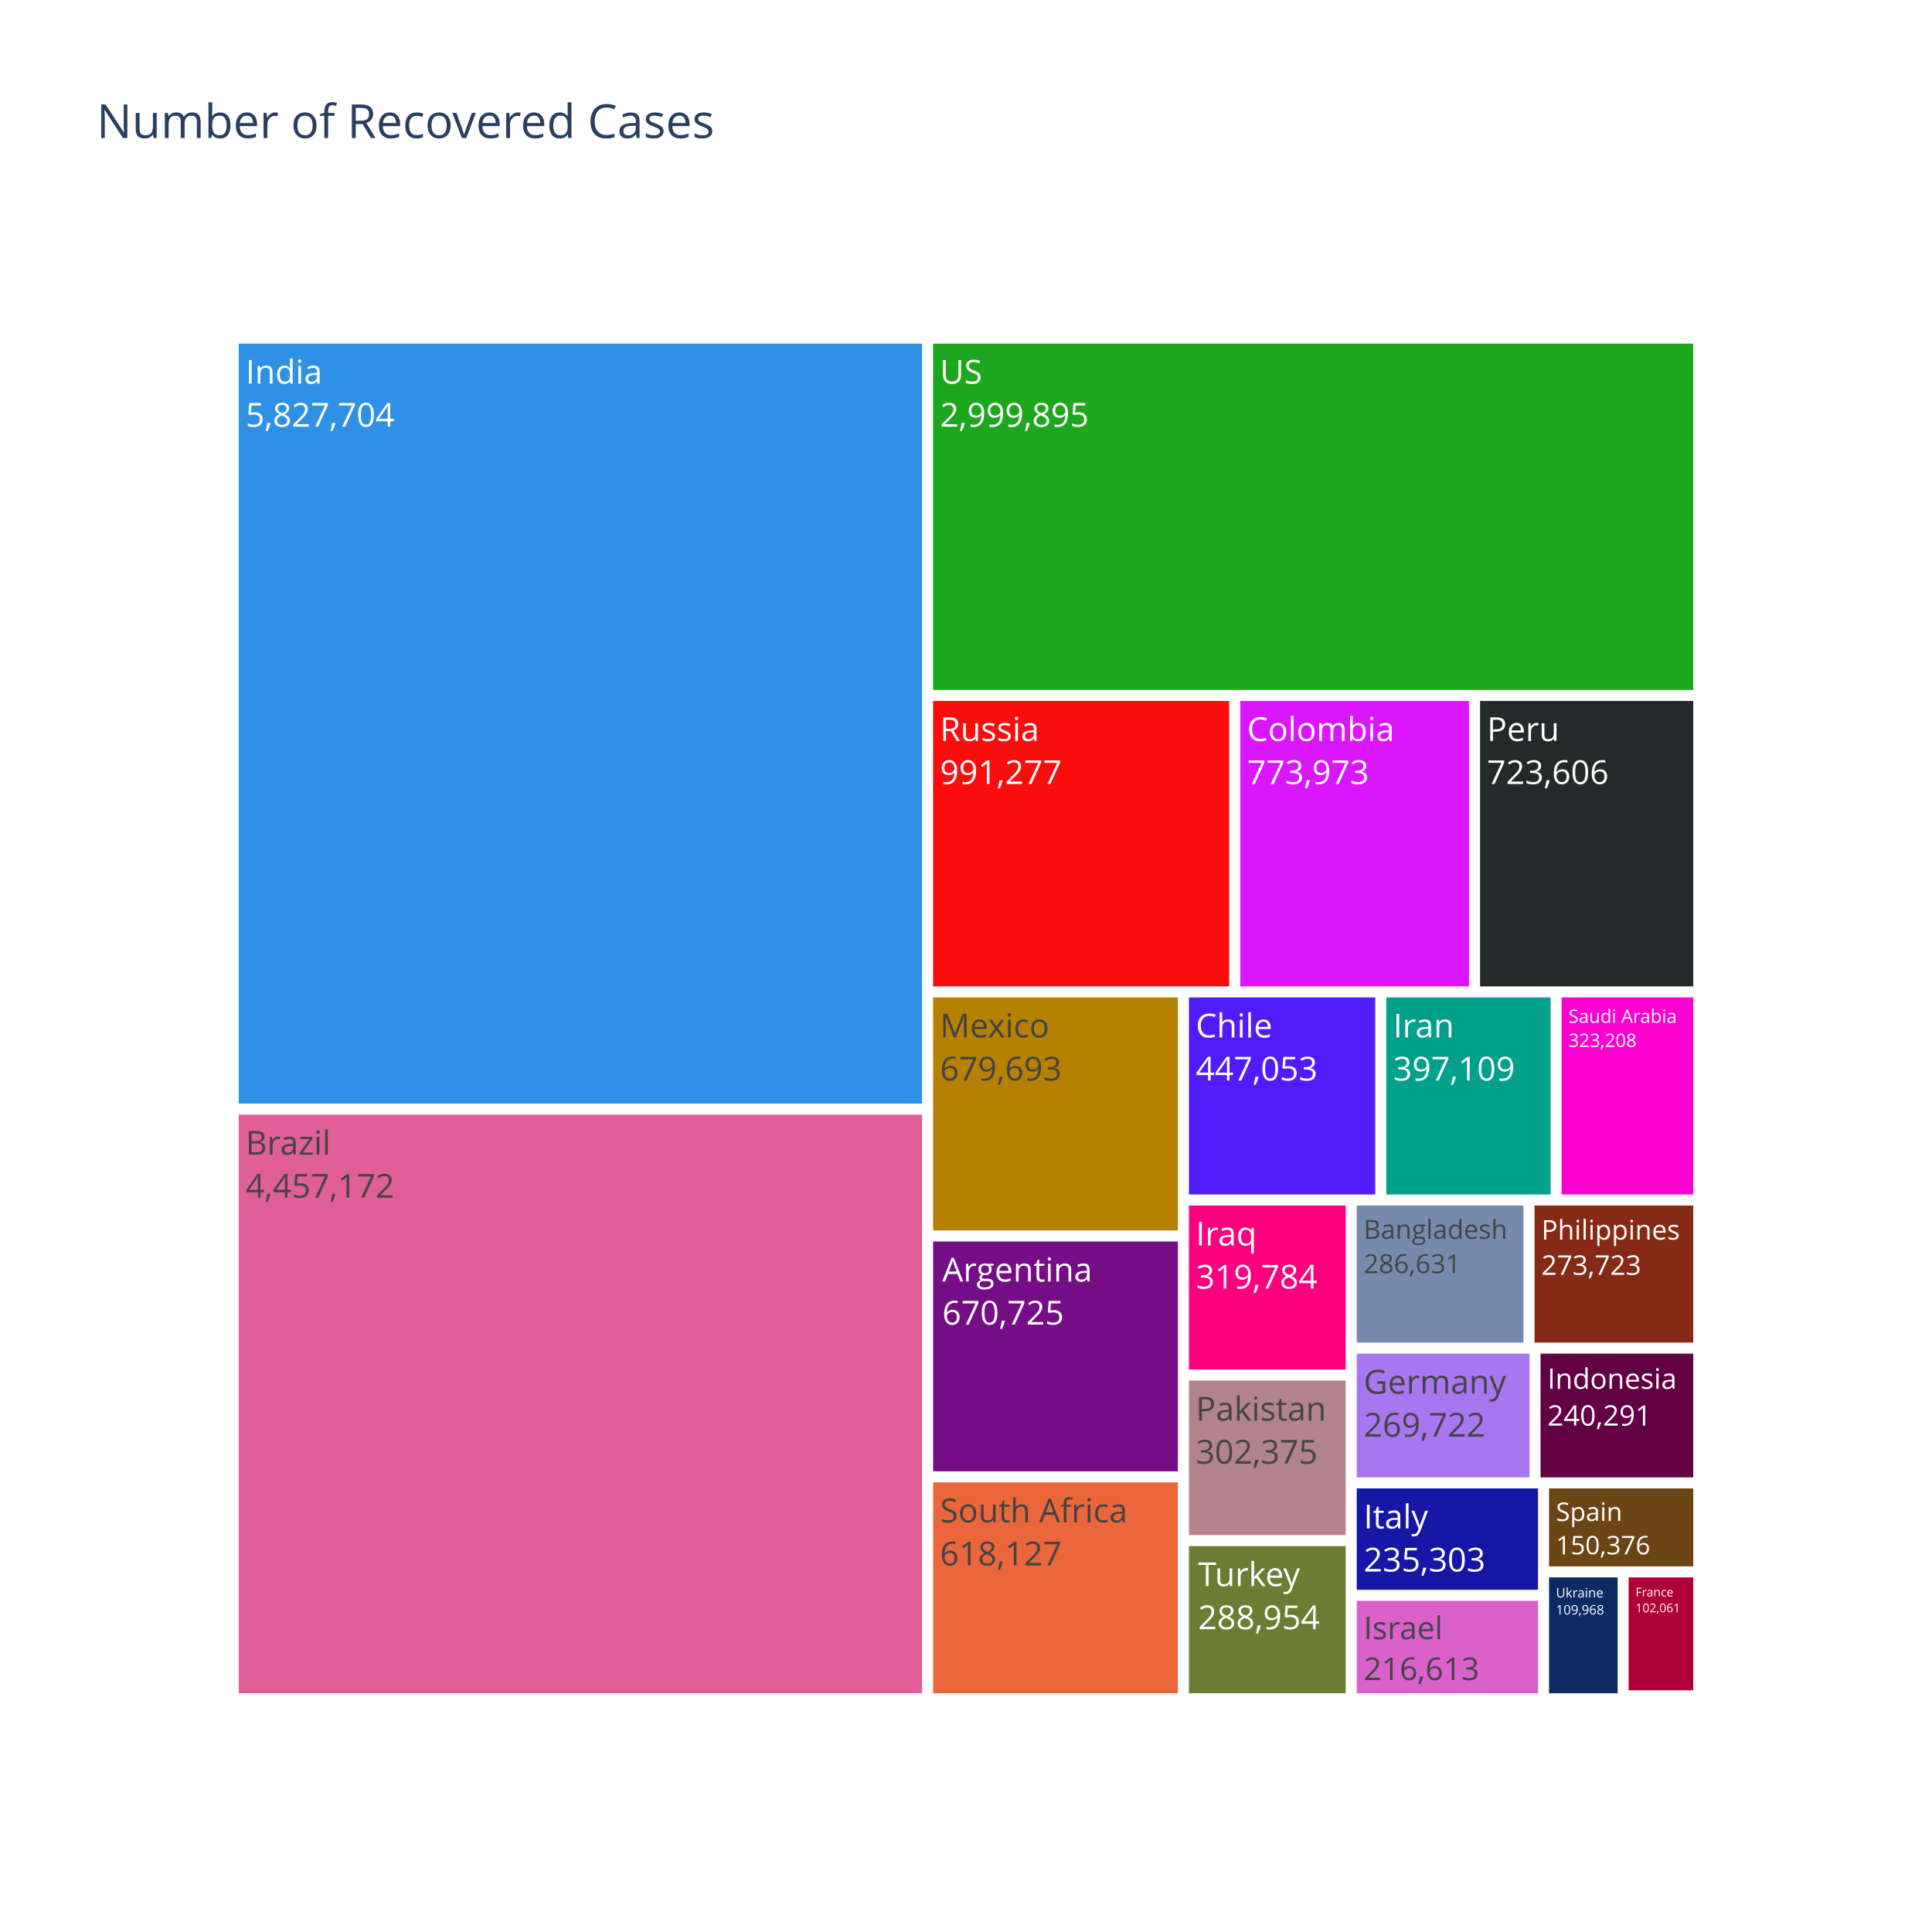
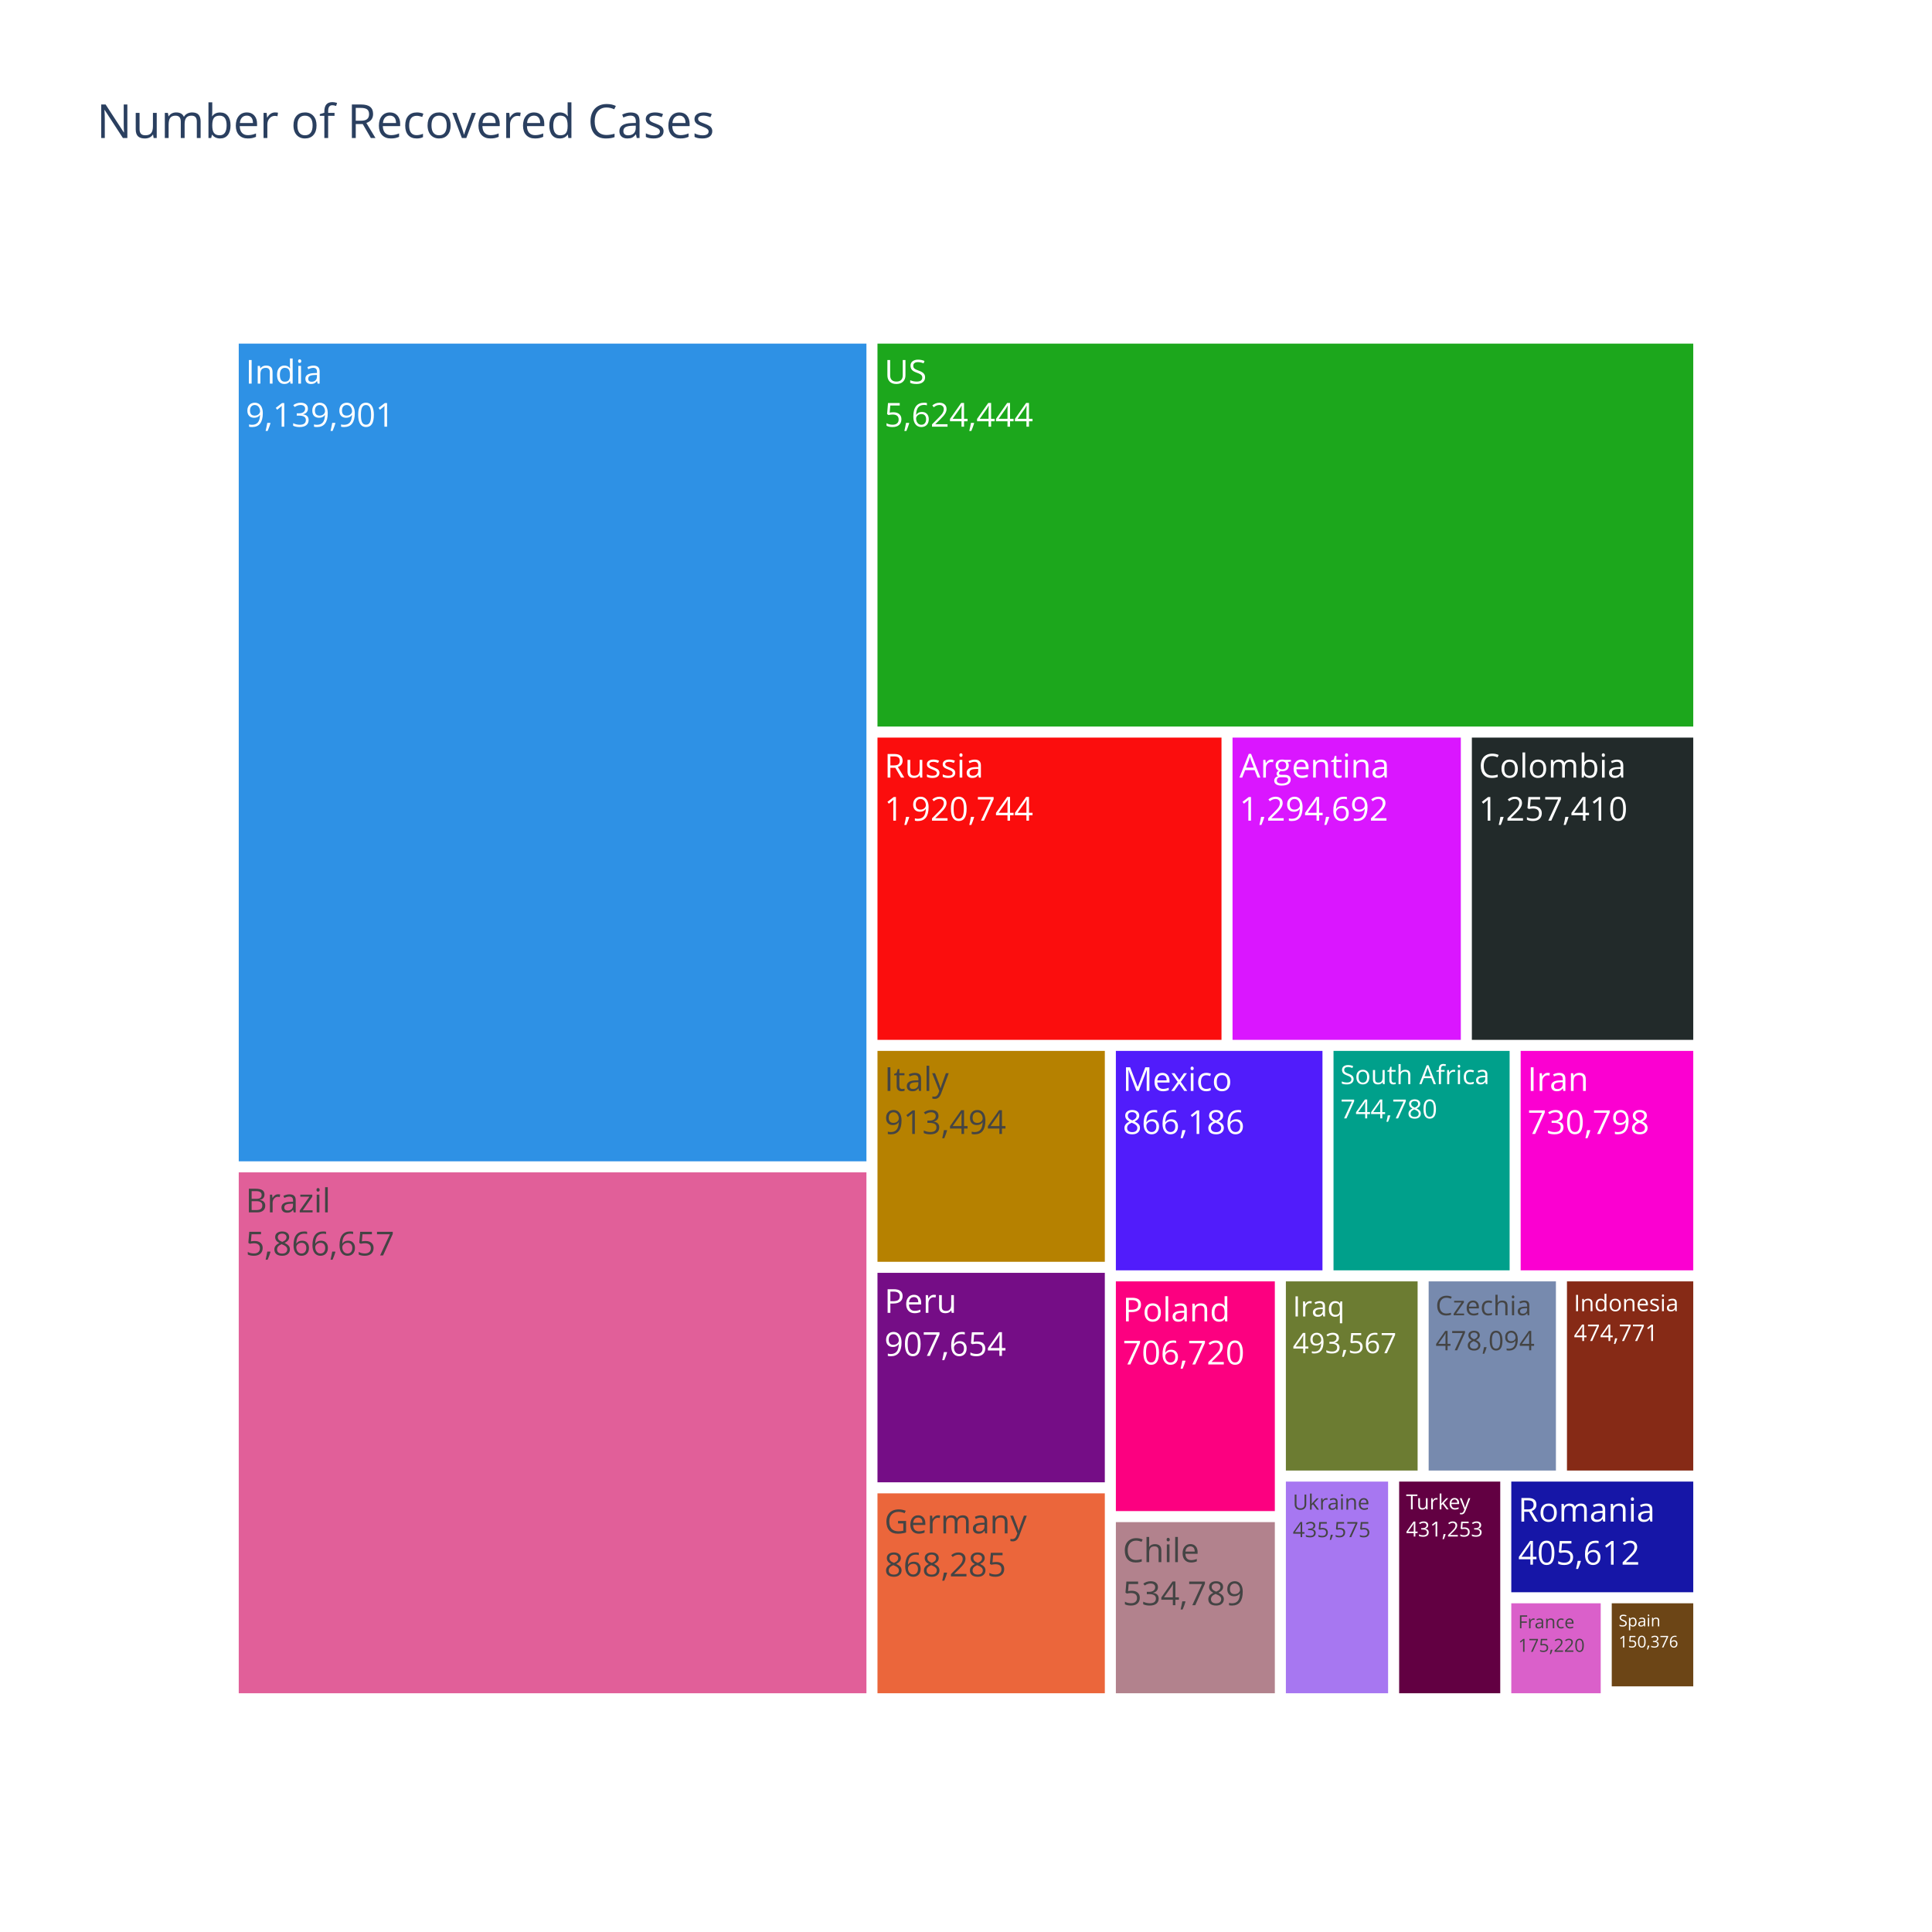
<svg xmlns="http://www.w3.org/2000/svg" class="main-svg" width="700" height="700" style="" viewBox="0 0 700 700">
  <rect x="0" y="0" width="700" height="700" style="fill: rgb(255, 255, 255); fill-opacity: 1;" />
-   <defs id="defs-c6aeea">
+   <defs id="defs-7cbe2c">
    <g class="clips" />
    <g class="gradients" />
  </defs>
  <g class="bglayer" />
  <g class="layer-below">
    <g class="imagelayer" />
    <g class="shapelayer" />
  </g>
  <g class="cartesianlayer" />
  <g class="polarlayer" />
  <g class="ternarylayer" />
  <g class="geolayer" />
  <g class="funnelarealayer" />
  <g class="pielayer" />
  <g class="treemaplayer">
    <g class="trace treemap" style="opacity: 1;">
      <g class="slice cursor-pointer">
        <path class="surface" d="M80,100L620,100L620,620L80,620Z" style="pointer-events: all; stroke-width: 0; fill: rgb(0, 0, 0); fill-opacity: 0; stroke: rgb(0, 0, 0); stroke-opacity: 0; opacity: 0;" />
        <g class="slicetext">
          <text data-notex="1" class="slicetext" text-anchor="start" x="0" y="0" style="font-family: 'Open Sans', verdana, arial, sans-serif; font-size: 12px; fill: rgb(42, 63, 95); fill-opacity: 1; white-space: pre;" transform="translate(86,115)"> </text>
        </g>
      </g>
      <g class="slice cursor-pointer">
-         <path class="surface" d="M86,124L334.581,124L334.581,400.348L86,400.348Z" style="pointer-events: all; stroke-width: 1; fill: rgb(46, 145, 229); fill-opacity: 1; stroke: rgb(255, 255, 255); stroke-opacity: 1; opacity: 1;" />
+         <path class="surface" d="M86,124L314.426,124L314.426,421.267L86,421.267Z" style="pointer-events: all; stroke-width: 1; fill: rgb(46, 145, 229); fill-opacity: 1; stroke: rgb(255, 255, 255); stroke-opacity: 1; opacity: 1;" />
        <g class="slicetext">
          <text data-notex="1" class="slicetext" text-anchor="start" x="0" y="0" style="font-family: 'Open Sans', verdana, arial, sans-serif; font-size: 12px; fill: rgb(255, 255, 255); fill-opacity: 1; white-space: pre;" transform="translate(89,139)">
            <tspan class="line" dy="0em" x="0" y="0">India</tspan>
-             <tspan class="line" dy="1.3em" x="0" y="0">5,827,704</tspan>
-           </text>
-         </g>
-       </g>
-       <g class="slice cursor-pointer">
-         <path class="surface" d="M86,403.348L334.581,403.348L334.581,614L86,614Z" style="pointer-events: all; stroke-width: 1; fill: rgb(225, 95, 153); fill-opacity: 1; stroke: rgb(255, 255, 255); stroke-opacity: 1; opacity: 1;" />
-         <g class="slicetext">
-           <text data-notex="1" class="slicetext" text-anchor="start" x="0" y="0" style="font-family: 'Open Sans', verdana, arial, sans-serif; font-size: 12px; fill: rgb(68, 68, 68); fill-opacity: 1; white-space: pre;" transform="translate(89,418.3479)">
+             <tspan class="line" dy="1.3em" x="0" y="0">9,139,901</tspan>
+           </text>
+         </g>
+       </g>
+       <g class="slice cursor-pointer">
+         <path class="surface" d="M86,424.267L314.426,424.267L314.426,614L86,614Z" style="pointer-events: all; stroke-width: 1; fill: rgb(225, 95, 153); fill-opacity: 1; stroke: rgb(255, 255, 255); stroke-opacity: 1; opacity: 1;" />
+         <g class="slicetext">
+           <text data-notex="1" class="slicetext" text-anchor="start" x="0" y="0" style="font-family: 'Open Sans', verdana, arial, sans-serif; font-size: 12px; fill: rgb(68, 68, 68); fill-opacity: 1; white-space: pre;" transform="translate(89,439.2668)">
            <tspan class="line" dy="0em" x="0" y="0">Brazil</tspan>
-             <tspan class="line" dy="1.3em" x="0" y="0">4,457,172</tspan>
-           </text>
-         </g>
-       </g>
-       <g class="slice cursor-pointer">
-         <path class="surface" d="M337.581,124L614,124L614,250.472L337.581,250.472Z" style="pointer-events: all; stroke-width: 1; fill: rgb(28, 167, 28); fill-opacity: 1; stroke: rgb(255, 255, 255); stroke-opacity: 1; opacity: 1;" />
-         <g class="slicetext">
-           <text data-notex="1" class="slicetext" text-anchor="start" x="0" y="0" style="font-family: 'Open Sans', verdana, arial, sans-serif; font-size: 12px; fill: rgb(255, 255, 255); fill-opacity: 1; white-space: pre;" transform="translate(340.5813,139)">
+             <tspan class="line" dy="1.3em" x="0" y="0">5,866,657</tspan>
+           </text>
+         </g>
+       </g>
+       <g class="slice cursor-pointer">
+         <path class="surface" d="M317.426,124L614,124L614,263.743L317.426,263.743Z" style="pointer-events: all; stroke-width: 1; fill: rgb(28, 167, 28); fill-opacity: 1; stroke: rgb(255, 255, 255); stroke-opacity: 1; opacity: 1;" />
+         <g class="slicetext">
+           <text data-notex="1" class="slicetext" text-anchor="start" x="0" y="0" style="font-family: 'Open Sans', verdana, arial, sans-serif; font-size: 12px; fill: rgb(255, 255, 255); fill-opacity: 1; white-space: pre;" transform="translate(320.4263,139)">
            <tspan class="line" dy="0em" x="0" y="0">US</tspan>
-             <tspan class="line" dy="1.3em" x="0" y="0">2,999,895</tspan>
-           </text>
-         </g>
-       </g>
-       <g class="slice cursor-pointer">
-         <path class="surface" d="M337.581,253.472L445.87,253.472L445.87,357.889L337.581,357.889Z" style="pointer-events: all; stroke-width: 1; fill: rgb(251, 13, 13); fill-opacity: 1; stroke: rgb(255, 255, 255); stroke-opacity: 1; opacity: 1;" />
-         <g class="slicetext">
-           <text data-notex="1" class="slicetext" text-anchor="start" x="0" y="0" style="font-family: 'Open Sans', verdana, arial, sans-serif; font-size: 12px; fill: rgb(255, 255, 255); fill-opacity: 1; white-space: pre;" transform="translate(340.5813,268.4723)">
+             <tspan class="line" dy="1.3em" x="0" y="0">5,624,444</tspan>
+           </text>
+         </g>
+       </g>
+       <g class="slice cursor-pointer">
+         <path class="surface" d="M317.426,266.743L443.07,266.743L443.07,377.259L317.426,377.259Z" style="pointer-events: all; stroke-width: 1; fill: rgb(251, 13, 13); fill-opacity: 1; stroke: rgb(255, 255, 255); stroke-opacity: 1; opacity: 1;" />
+         <g class="slicetext">
+           <text data-notex="1" class="slicetext" text-anchor="start" x="0" y="0" style="font-family: 'Open Sans', verdana, arial, sans-serif; font-size: 12px; fill: rgb(255, 255, 255); fill-opacity: 1; white-space: pre;" transform="translate(320.4263,281.7428)">
            <tspan class="line" dy="0em" x="0" y="0">Russia</tspan>
-             <tspan class="line" dy="1.3em" x="0" y="0">991,277</tspan>
-           </text>
-         </g>
-       </g>
-       <g class="slice cursor-pointer">
-         <path class="surface" d="M448.87,253.472L532.762,253.472L532.762,357.889L448.87,357.889Z" style="pointer-events: all; stroke-width: 1; fill: rgb(218, 22, 255); fill-opacity: 1; stroke: rgb(255, 255, 255); stroke-opacity: 1; opacity: 1;" />
-         <g class="slicetext">
-           <text data-notex="1" class="slicetext" text-anchor="start" x="0" y="0" style="font-family: 'Open Sans', verdana, arial, sans-serif; font-size: 12px; fill: rgb(255, 255, 255); fill-opacity: 1; white-space: pre;" transform="translate(451.8699,268.4723)">
+             <tspan class="line" dy="1.3em" x="0" y="0">1,920,744</tspan>
+           </text>
+         </g>
+       </g>
+       <g class="slice cursor-pointer">
+         <path class="surface" d="M446.07,266.743L529.784,266.743L529.784,377.259L446.07,377.259Z" style="pointer-events: all; stroke-width: 1; fill: rgb(218, 22, 255); fill-opacity: 1; stroke: rgb(255, 255, 255); stroke-opacity: 1; opacity: 1;" />
+         <g class="slicetext">
+           <text data-notex="1" class="slicetext" text-anchor="start" x="0" y="0" style="font-family: 'Open Sans', verdana, arial, sans-serif; font-size: 12px; fill: rgb(255, 255, 255); fill-opacity: 1; white-space: pre;" transform="translate(449.0702,281.7428)">
+             <tspan class="line" dy="0em" x="0" y="0">Argentina</tspan>
+             <tspan class="line" dy="1.3em" x="0" y="0">1,294,692</tspan>
+           </text>
+         </g>
+       </g>
+       <g class="slice cursor-pointer">
+         <path class="surface" d="M532.784,266.743L614,266.743L614,377.259L532.784,377.259Z" style="pointer-events: all; stroke-width: 1; fill: rgb(34, 42, 42); fill-opacity: 1; stroke: rgb(255, 255, 255); stroke-opacity: 1; opacity: 1;" />
+         <g class="slicetext">
+           <text data-notex="1" class="slicetext" text-anchor="start" x="0" y="0" style="font-family: 'Open Sans', verdana, arial, sans-serif; font-size: 12px; fill: rgb(255, 255, 255); fill-opacity: 1; white-space: pre;" transform="translate(535.7836,281.7428)">
            <tspan class="line" dy="0em" x="0" y="0">Colombia</tspan>
-             <tspan class="line" dy="1.3em" x="0" y="0">773,973</tspan>
-           </text>
-         </g>
-       </g>
-       <g class="slice cursor-pointer">
-         <path class="surface" d="M535.762,253.472L614,253.472L614,357.889L535.762,357.889Z" style="pointer-events: all; stroke-width: 1; fill: rgb(34, 42, 42); fill-opacity: 1; stroke: rgb(255, 255, 255); stroke-opacity: 1; opacity: 1;" />
-         <g class="slicetext">
-           <text data-notex="1" class="slicetext" text-anchor="start" x="0" y="0" style="font-family: 'Open Sans', verdana, arial, sans-serif; font-size: 12px; fill: rgb(255, 255, 255); fill-opacity: 1; white-space: pre;" transform="translate(538.7623,268.4723)">
+             <tspan class="line" dy="1.3em" x="0" y="0">1,257,410</tspan>
+           </text>
+         </g>
+       </g>
+       <g class="slice cursor-pointer">
+         <path class="surface" d="M317.426,380.259L400.797,380.259L400.797,457.671L317.426,457.671Z" style="pointer-events: all; stroke-width: 1; fill: rgb(182, 129, 0); fill-opacity: 1; stroke: rgb(255, 255, 255); stroke-opacity: 1; opacity: 1;" />
+         <g class="slicetext">
+           <text data-notex="1" class="slicetext" text-anchor="start" x="0" y="0" style="font-family: 'Open Sans', verdana, arial, sans-serif; font-size: 12px; fill: rgb(68, 68, 68); fill-opacity: 1; white-space: pre;" transform="translate(320.4263,395.2592)">
+             <tspan class="line" dy="0em" x="0" y="0">Italy</tspan>
+             <tspan class="line" dy="1.3em" x="0" y="0">913,494</tspan>
+           </text>
+         </g>
+       </g>
+       <g class="slice cursor-pointer">
+         <path class="surface" d="M317.426,460.671L400.797,460.671L400.797,537.568L317.426,537.568Z" style="pointer-events: all; stroke-width: 1; fill: rgb(117, 13, 134); fill-opacity: 1; stroke: rgb(255, 255, 255); stroke-opacity: 1; opacity: 1;" />
+         <g class="slicetext">
+           <text data-notex="1" class="slicetext" text-anchor="start" x="0" y="0" style="font-family: 'Open Sans', verdana, arial, sans-serif; font-size: 12px; fill: rgb(255, 255, 255); fill-opacity: 1; white-space: pre;" transform="translate(320.4263,475.6707)">
            <tspan class="line" dy="0em" x="0" y="0">Peru</tspan>
-             <tspan class="line" dy="1.3em" x="0" y="0">723,606</tspan>
-           </text>
-         </g>
-       </g>
-       <g class="slice cursor-pointer">
-         <path class="surface" d="M337.581,360.889L427.273,360.889L427.273,446.318L337.581,446.318Z" style="pointer-events: all; stroke-width: 1; fill: rgb(182, 129, 0); fill-opacity: 1; stroke: rgb(255, 255, 255); stroke-opacity: 1; opacity: 1;" />
-         <g class="slicetext">
-           <text data-notex="1" class="slicetext" text-anchor="start" x="0" y="0" style="font-family: 'Open Sans', verdana, arial, sans-serif; font-size: 12px; fill: rgb(68, 68, 68); fill-opacity: 1; white-space: pre;" transform="translate(340.5813,375.8887)">
+             <tspan class="line" dy="1.3em" x="0" y="0">907,654</tspan>
+           </text>
+         </g>
+       </g>
+       <g class="slice cursor-pointer">
+         <path class="surface" d="M317.426,540.568L400.797,540.568L400.797,614L317.426,614Z" style="pointer-events: all; stroke-width: 1; fill: rgb(235, 102, 59); fill-opacity: 1; stroke: rgb(255, 255, 255); stroke-opacity: 1; opacity: 1;" />
+         <g class="slicetext">
+           <text data-notex="1" class="slicetext" text-anchor="start" x="0" y="0" style="font-family: 'Open Sans', verdana, arial, sans-serif; font-size: 12px; fill: rgb(68, 68, 68); fill-opacity: 1; white-space: pre;" transform="translate(320.4263,555.5681)">
+             <tspan class="line" dy="0em" x="0" y="0">Germany</tspan>
+             <tspan class="line" dy="1.3em" x="0" y="0">868,285</tspan>
+           </text>
+         </g>
+       </g>
+       <g class="slice cursor-pointer">
+         <path class="surface" d="M403.797,380.259L479.658,380.259L479.658,460.767L403.797,460.767Z" style="pointer-events: all; stroke-width: 1; fill: rgb(81, 28, 251); fill-opacity: 1; stroke: rgb(255, 255, 255); stroke-opacity: 1; opacity: 1;" />
+         <g class="slicetext">
+           <text data-notex="1" class="slicetext" text-anchor="start" x="0" y="0" style="font-family: 'Open Sans', verdana, arial, sans-serif; font-size: 12px; fill: rgb(255, 255, 255); fill-opacity: 1; white-space: pre;" transform="translate(406.7969,395.2592)">
            <tspan class="line" dy="0em" x="0" y="0">Mexico</tspan>
-             <tspan class="line" dy="1.3em" x="0" y="0">679,693</tspan>
-           </text>
-         </g>
-       </g>
-       <g class="slice cursor-pointer">
-         <path class="surface" d="M337.581,449.318L427.273,449.318L427.273,533.581L337.581,533.581Z" style="pointer-events: all; stroke-width: 1; fill: rgb(117, 13, 134); fill-opacity: 1; stroke: rgb(255, 255, 255); stroke-opacity: 1; opacity: 1;" />
-         <g class="slicetext">
-           <text data-notex="1" class="slicetext" text-anchor="start" x="0" y="0" style="font-family: 'Open Sans', verdana, arial, sans-serif; font-size: 12px; fill: rgb(255, 255, 255); fill-opacity: 1; white-space: pre;" transform="translate(341.3938,464.318)">
-             <tspan class="line" dy="0em" x="0" y="0">Argentina</tspan>
-             <tspan class="line" dy="1.3em" x="0" y="0">670,725</tspan>
-           </text>
-         </g>
-       </g>
-       <g class="slice cursor-pointer">
-         <path class="surface" d="M337.581,536.581L427.273,536.581L427.273,614L337.581,614Z" style="pointer-events: all; stroke-width: 1; fill: rgb(235, 102, 59); fill-opacity: 1; stroke: rgb(255, 255, 255); stroke-opacity: 1; opacity: 1;" />
-         <g class="slicetext">
-           <text data-notex="1" class="slicetext" text-anchor="start" x="0" y="0" style="font-family: 'Open Sans', verdana, arial, sans-serif; font-size: 12px; fill: rgb(68, 68, 68); fill-opacity: 1; white-space: pre;" transform="translate(340.5813,551.5806)">
+             <tspan class="line" dy="1.3em" x="0" y="0">866,186</tspan>
+           </text>
+         </g>
+       </g>
+       <g class="slice cursor-pointer">
+         <path class="surface" d="M482.658,380.259L547.465,380.259L547.465,460.767L482.658,460.767Z" style="pointer-events: all; stroke-width: 1; fill: rgb(0, 160, 139); fill-opacity: 1; stroke: rgb(255, 255, 255); stroke-opacity: 1; opacity: 1;" />
+         <g class="slicetext">
+           <text data-notex="1" class="slicetext" text-anchor="start" x="0" y="0" style="font-family: 'Open Sans', verdana, arial, sans-serif; font-size: 12px; fill: rgb(255, 255, 255); fill-opacity: 1; white-space: pre;" transform="translate(485.6578,392.8057)scale(0.7955372)">
            <tspan class="line" dy="0em" x="0" y="0">South Africa</tspan>
-             <tspan class="line" dy="1.3em" x="0" y="0">618,127</tspan>
-           </text>
-         </g>
-       </g>
-       <g class="slice cursor-pointer">
-         <path class="surface" d="M430.273,360.889L498.782,360.889L498.782,433.281L430.273,433.281Z" style="pointer-events: all; stroke-width: 1; fill: rgb(81, 28, 251); fill-opacity: 1; stroke: rgb(255, 255, 255); stroke-opacity: 1; opacity: 1;" />
-         <g class="slicetext">
-           <text data-notex="1" class="slicetext" text-anchor="start" x="0" y="0" style="font-family: 'Open Sans', verdana, arial, sans-serif; font-size: 12px; fill: rgb(255, 255, 255); fill-opacity: 1; white-space: pre;" transform="translate(433.2735,375.8887)">
+             <tspan class="line" dy="1.3em" x="0" y="0">744,780</tspan>
+           </text>
+         </g>
+       </g>
+       <g class="slice cursor-pointer">
+         <path class="surface" d="M550.465,380.259L614,380.259L614,460.767L550.465,460.767Z" style="pointer-events: all; stroke-width: 1; fill: rgb(251, 0, 209); fill-opacity: 1; stroke: rgb(255, 255, 255); stroke-opacity: 1; opacity: 1;" />
+         <g class="slicetext">
+           <text data-notex="1" class="slicetext" text-anchor="start" x="0" y="0" style="font-family: 'Open Sans', verdana, arial, sans-serif; font-size: 12px; fill: rgb(255, 255, 255); fill-opacity: 1; white-space: pre;" transform="translate(553.4654,395.2592)">
+             <tspan class="line" dy="0em" x="0" y="0">Iran</tspan>
+             <tspan class="line" dy="1.3em" x="0" y="0">730,798</tspan>
+           </text>
+         </g>
+       </g>
+       <g class="slice cursor-pointer">
+         <path class="surface" d="M403.797,463.767L462.396,463.767L462.396,547.994L403.797,547.994Z" style="pointer-events: all; stroke-width: 1; fill: rgb(252, 0, 128); fill-opacity: 1; stroke: rgb(255, 255, 255); stroke-opacity: 1; opacity: 1;" />
+         <g class="slicetext">
+           <text data-notex="1" class="slicetext" text-anchor="start" x="0" y="0" style="font-family: 'Open Sans', verdana, arial, sans-serif; font-size: 12px; fill: rgb(255, 255, 255); fill-opacity: 1; white-space: pre;" transform="translate(406.7969,478.7672)">
+             <tspan class="line" dy="0em" x="0" y="0">Poland</tspan>
+             <tspan class="line" dy="1.3em" x="0" y="0">706,720</tspan>
+           </text>
+         </g>
+       </g>
+       <g class="slice cursor-pointer">
+         <path class="surface" d="M403.797,550.994L462.396,550.994L462.396,614L403.797,614Z" style="pointer-events: all; stroke-width: 1; fill: rgb(178, 130, 141); fill-opacity: 1; stroke: rgb(255, 255, 255); stroke-opacity: 1; opacity: 1;" />
+         <g class="slicetext">
+           <text data-notex="1" class="slicetext" text-anchor="start" x="0" y="0" style="font-family: 'Open Sans', verdana, arial, sans-serif; font-size: 12px; fill: rgb(68, 68, 68); fill-opacity: 1; white-space: pre;" transform="translate(406.7969,565.9939)">
            <tspan class="line" dy="0em" x="0" y="0">Chile</tspan>
-             <tspan class="line" dy="1.3em" x="0" y="0">447,053</tspan>
-           </text>
-         </g>
-       </g>
-       <g class="slice cursor-pointer">
-         <path class="surface" d="M501.782,360.889L562.301,360.889L562.301,433.281L501.782,433.281Z" style="pointer-events: all; stroke-width: 1; fill: rgb(0, 160, 139); fill-opacity: 1; stroke: rgb(255, 255, 255); stroke-opacity: 1; opacity: 1;" />
-         <g class="slicetext">
-           <text data-notex="1" class="slicetext" text-anchor="start" x="0" y="0" style="font-family: 'Open Sans', verdana, arial, sans-serif; font-size: 12px; fill: rgb(255, 255, 255); fill-opacity: 1; white-space: pre;" transform="translate(504.7818,375.8887)">
-             <tspan class="line" dy="0em" x="0" y="0">Iran</tspan>
-             <tspan class="line" dy="1.3em" x="0" y="0">397,109</tspan>
-           </text>
-         </g>
-       </g>
-       <g class="slice cursor-pointer">
-         <path class="surface" d="M565.301,360.889L614,360.889L614,433.281L565.301,433.281Z" style="pointer-events: all; stroke-width: 1; fill: rgb(251, 0, 209); fill-opacity: 1; stroke: rgb(255, 255, 255); stroke-opacity: 1; opacity: 1;" />
-         <g class="slicetext">
-           <text data-notex="1" class="slicetext" text-anchor="start" x="0" y="0" style="font-family: 'Open Sans', verdana, arial, sans-serif; font-size: 12px; fill: rgb(255, 255, 255); fill-opacity: 1; white-space: pre;" transform="translate(568.3013,370.6044)scale(0.5596389)">
-             <tspan class="line" dy="0em" x="0" y="0">Saudi Arabia</tspan>
-             <tspan class="line" dy="1.3em" x="0" y="0">323,208</tspan>
-           </text>
-         </g>
-       </g>
-       <g class="slice cursor-pointer">
-         <path class="surface" d="M430.273,436.281L488.072,436.281L488.072,496.71L430.273,496.71Z" style="pointer-events: all; stroke-width: 1; fill: rgb(252, 0, 128); fill-opacity: 1; stroke: rgb(255, 255, 255); stroke-opacity: 1; opacity: 1;" />
-         <g class="slicetext">
-           <text data-notex="1" class="slicetext" text-anchor="start" x="0" y="0" style="font-family: 'Open Sans', verdana, arial, sans-serif; font-size: 12px; fill: rgb(255, 255, 255); fill-opacity: 1; white-space: pre;" transform="translate(433.2735,451.2813)">
+             <tspan class="line" dy="1.3em" x="0" y="0">534,789</tspan>
+           </text>
+         </g>
+       </g>
+       <g class="slice cursor-pointer">
+         <path class="surface" d="M465.396,463.767L514.128,463.767L514.128,533.305L465.396,533.305Z" style="pointer-events: all; stroke-width: 1; fill: rgb(108, 124, 50); fill-opacity: 1; stroke: rgb(255, 255, 255); stroke-opacity: 1; opacity: 1;" />
+         <g class="slicetext">
+           <text data-notex="1" class="slicetext" text-anchor="start" x="0" y="0" style="font-family: 'Open Sans', verdana, arial, sans-serif; font-size: 12px; fill: rgb(255, 255, 255); fill-opacity: 1; white-space: pre;" transform="translate(468.3963,476.9941)scale(0.8522396)">
            <tspan class="line" dy="0em" x="0" y="0">Iraq</tspan>
-             <tspan class="line" dy="1.3em" x="0" y="0">319,784</tspan>
-           </text>
-         </g>
-       </g>
-       <g class="slice cursor-pointer">
-         <path class="surface" d="M430.273,499.71L488.072,499.71L488.072,556.686L430.273,556.686Z" style="pointer-events: all; stroke-width: 1; fill: rgb(178, 130, 141); fill-opacity: 1; stroke: rgb(255, 255, 255); stroke-opacity: 1; opacity: 1;" />
-         <g class="slicetext">
-           <text data-notex="1" class="slicetext" text-anchor="start" x="0" y="0" style="font-family: 'Open Sans', verdana, arial, sans-serif; font-size: 12px; fill: rgb(68, 68, 68); fill-opacity: 1; white-space: pre;" transform="translate(433.2735,514.7103)">
-             <tspan class="line" dy="0em" x="0" y="0">Pakistan</tspan>
-             <tspan class="line" dy="1.3em" x="0" y="0">302,375</tspan>
-           </text>
-         </g>
-       </g>
-       <g class="slice cursor-pointer">
-         <path class="surface" d="M430.273,559.686L488.072,559.686L488.072,614L430.273,614Z" style="pointer-events: all; stroke-width: 1; fill: rgb(108, 124, 50); fill-opacity: 1; stroke: rgb(255, 255, 255); stroke-opacity: 1; opacity: 1;" />
-         <g class="slicetext">
-           <text data-notex="1" class="slicetext" text-anchor="start" x="0" y="0" style="font-family: 'Open Sans', verdana, arial, sans-serif; font-size: 12px; fill: rgb(255, 255, 255); fill-opacity: 1; white-space: pre;" transform="translate(434.086,574.6862)">
+             <tspan class="line" dy="1.3em" x="0" y="0">493,567</tspan>
+           </text>
+         </g>
+       </g>
+       <g class="slice cursor-pointer">
+         <path class="surface" d="M517.128,463.767L564.238,463.767L564.238,533.305L517.128,533.305Z" style="pointer-events: all; stroke-width: 1; fill: rgb(119, 138, 174); fill-opacity: 1; stroke: rgb(255, 255, 255); stroke-opacity: 1; opacity: 1;" />
+         <g class="slicetext">
+           <text data-notex="1" class="slicetext" text-anchor="start" x="0" y="0" style="font-family: 'Open Sans', verdana, arial, sans-serif; font-size: 12px; fill: rgb(68, 68, 68); fill-opacity: 1; white-space: pre;" transform="translate(520.1282,476.533)scale(0.8138089)">
+             <tspan class="line" dy="0em" x="0" y="0">Czechia</tspan>
+             <tspan class="line" dy="1.3em" x="0" y="0">478,094</tspan>
+           </text>
+         </g>
+       </g>
+       <g class="slice cursor-pointer">
+         <path class="surface" d="M567.238,463.767L614,463.767L614,533.305L567.238,533.305Z" style="pointer-events: all; stroke-width: 1; fill: rgb(134, 42, 22); fill-opacity: 1; stroke: rgb(255, 255, 255); stroke-opacity: 1; opacity: 1;" />
+         <g class="slicetext">
+           <text data-notex="1" class="slicetext" text-anchor="start" x="0" y="0" style="font-family: 'Open Sans', verdana, arial, sans-serif; font-size: 12px; fill: rgb(255, 255, 255); fill-opacity: 1; white-space: pre;" transform="translate(570.2382,475.071)scale(0.6919771)">
+             <tspan class="line" dy="0em" x="0" y="0">Indonesia</tspan>
+             <tspan class="line" dy="1.3em" x="0" y="0">474,771</tspan>
+           </text>
+         </g>
+       </g>
+       <g class="slice cursor-pointer">
+         <path class="surface" d="M465.396,536.305L503.435,536.305L503.435,614L465.396,614Z" style="pointer-events: all; stroke-width: 1; fill: rgb(167, 119, 241); fill-opacity: 1; stroke: rgb(255, 255, 255); stroke-opacity: 1; opacity: 1;" />
+         <g class="slicetext">
+           <text data-notex="1" class="slicetext" text-anchor="start" x="0" y="0" style="font-family: 'Open Sans', verdana, arial, sans-serif; font-size: 12px; fill: rgb(68, 68, 68); fill-opacity: 1; white-space: pre;" transform="translate(468.3963,546.9732)scale(0.6389836)">
+             <tspan class="line" dy="0em" x="0" y="0">Ukraine</tspan>
+             <tspan class="line" dy="1.3em" x="0" y="0">435,575</tspan>
+           </text>
+         </g>
+       </g>
+       <g class="slice cursor-pointer">
+         <path class="surface" d="M506.435,536.305L544.067,536.305L544.067,614L506.435,614Z" style="pointer-events: all; stroke-width: 1; fill: rgb(98, 0, 66); fill-opacity: 1; stroke: rgb(255, 255, 255); stroke-opacity: 1; opacity: 1;" />
+         <g class="slicetext">
+           <text data-notex="1" class="slicetext" text-anchor="start" x="0" y="0" style="font-family: 'Open Sans', verdana, arial, sans-serif; font-size: 12px; fill: rgb(255, 255, 255); fill-opacity: 1; white-space: pre;" transform="translate(509.4354,546.8758)scale(0.6308622)">
            <tspan class="line" dy="0em" x="0" y="0">Turkey</tspan>
-             <tspan class="line" dy="1.3em" x="0" y="0">288,954</tspan>
-           </text>
-         </g>
-       </g>
-       <g class="slice cursor-pointer">
-         <path class="surface" d="M491.072,436.281L552.487,436.281L552.487,486.943L491.072,486.943Z" style="pointer-events: all; stroke-width: 1; fill: rgb(119, 138, 174); fill-opacity: 1; stroke: rgb(255, 255, 255); stroke-opacity: 1; opacity: 1;" />
-         <g class="slicetext">
-           <text data-notex="1" class="slicetext" text-anchor="start" x="0" y="0" style="font-family: 'Open Sans', verdana, arial, sans-serif; font-size: 12px; fill: rgb(68, 68, 68); fill-opacity: 1; white-space: pre;" transform="translate(494.0723,448.8514)scale(0.7975064)">
-             <tspan class="line" dy="0em" x="0" y="0">Bangladesh</tspan>
-             <tspan class="line" dy="1.3em" x="0" y="0">286,631</tspan>
-           </text>
-         </g>
-       </g>
-       <g class="slice cursor-pointer">
-         <path class="surface" d="M555.487,436.281L614,436.281L614,486.943L555.487,486.943Z" style="pointer-events: all; stroke-width: 1; fill: rgb(134, 42, 22); fill-opacity: 1; stroke: rgb(255, 255, 255); stroke-opacity: 1; opacity: 1;" />
-         <g class="slicetext">
-           <text data-notex="1" class="slicetext" text-anchor="start" x="0" y="0" style="font-family: 'Open Sans', verdana, arial, sans-serif; font-size: 12px; fill: rgb(255, 255, 255); fill-opacity: 1; white-space: pre;" transform="translate(558.4866,449.1108)scale(0.8191225)">
-             <tspan class="line" dy="0em" x="0" y="0">Philippines</tspan>
-             <tspan class="line" dy="1.3em" x="0" y="0">273,723</tspan>
-           </text>
-         </g>
-       </g>
-       <g class="slice cursor-pointer">
-         <path class="surface" d="M491.072,489.943L554.67,489.943L554.67,535.785L491.072,535.785Z" style="pointer-events: all; stroke-width: 1; fill: rgb(167, 119, 241); fill-opacity: 1; stroke: rgb(255, 255, 255); stroke-opacity: 1; opacity: 1;" />
-         <g class="slicetext">
-           <text data-notex="1" class="slicetext" text-anchor="start" x="0" y="0" style="font-family: 'Open Sans', verdana, arial, sans-serif; font-size: 12px; fill: rgb(68, 68, 68); fill-opacity: 1; white-space: pre;" transform="translate(494.0723,504.9434)">
-             <tspan class="line" dy="0em" x="0" y="0">Germany</tspan>
-             <tspan class="line" dy="1.3em" x="0" y="0">269,722</tspan>
-           </text>
-         </g>
-       </g>
-       <g class="slice cursor-pointer">
-         <path class="surface" d="M557.67,489.943L614,489.943L614,535.785L557.67,535.785Z" style="pointer-events: all; stroke-width: 1; fill: rgb(98, 0, 66); fill-opacity: 1; stroke: rgb(255, 255, 255); stroke-opacity: 1; opacity: 1;" />
-         <g class="slicetext">
-           <text data-notex="1" class="slicetext" text-anchor="start" x="0" y="0" style="font-family: 'Open Sans', verdana, arial, sans-serif; font-size: 12px; fill: rgb(255, 255, 255); fill-opacity: 1; white-space: pre;" transform="translate(560.6696,503.1964)scale(0.8544156)">
-             <tspan class="line" dy="0em" x="0" y="0">Indonesia</tspan>
-             <tspan class="line" dy="1.3em" x="0" y="0">240,291</tspan>
-           </text>
-         </g>
-       </g>
-       <g class="slice cursor-pointer">
-         <path class="surface" d="M491.072,538.785L557.75,538.785L557.75,576.51L491.072,576.51Z" style="pointer-events: all; stroke-width: 1; fill: rgb(22, 22, 167); fill-opacity: 1; stroke: rgb(255, 255, 255); stroke-opacity: 1; opacity: 1;" />
-         <g class="slicetext">
-           <text data-notex="1" class="slicetext" text-anchor="start" x="0" y="0" style="font-family: 'Open Sans', verdana, arial, sans-serif; font-size: 12px; fill: rgb(255, 255, 255); fill-opacity: 1; white-space: pre;" transform="translate(494.0723,553.7846)">
-             <tspan class="line" dy="0em" x="0" y="0">Italy</tspan>
-             <tspan class="line" dy="1.3em" x="0" y="0">235,303</tspan>
-           </text>
-         </g>
-       </g>
-       <g class="slice cursor-pointer">
-         <path class="surface" d="M491.072,579.51L557.75,579.51L557.75,614L491.072,614Z" style="pointer-events: all; stroke-width: 1; fill: rgb(218, 96, 202); fill-opacity: 1; stroke: rgb(255, 255, 255); stroke-opacity: 1; opacity: 1;" />
-         <g class="slicetext">
-           <text data-notex="1" class="slicetext" text-anchor="start" x="0" y="0" style="font-family: 'Open Sans', verdana, arial, sans-serif; font-size: 12px; fill: rgb(68, 68, 68); fill-opacity: 1; white-space: pre;" transform="translate(494.0723,593.9058)scale(0.9496767)">
-             <tspan class="line" dy="0em" x="0" y="0">Israel</tspan>
-             <tspan class="line" dy="1.3em" x="0" y="0">216,613</tspan>
-           </text>
-         </g>
-       </g>
-       <g class="slice cursor-pointer">
-         <path class="surface" d="M560.75,538.785L614,538.785L614,568.024L560.75,568.024Z" style="pointer-events: all; stroke-width: 1; fill: rgb(108, 69, 22); fill-opacity: 1; stroke: rgb(255, 255, 255); stroke-opacity: 1; opacity: 1;" />
-         <g class="slicetext">
-           <text data-notex="1" class="slicetext" text-anchor="start" x="0" y="0" style="font-family: 'Open Sans', verdana, arial, sans-serif; font-size: 12px; fill: rgb(255, 255, 255); fill-opacity: 1; white-space: pre;" transform="translate(563.7497,551.0802)scale(0.7746298)">
+             <tspan class="line" dy="1.3em" x="0" y="0">431,253</tspan>
+           </text>
+         </g>
+       </g>
+       <g class="slice cursor-pointer">
+         <path class="surface" d="M547.067,536.305L614,536.305L614,577.402L547.067,577.402Z" style="pointer-events: all; stroke-width: 1; fill: rgb(22, 22, 167); fill-opacity: 1; stroke: rgb(255, 255, 255); stroke-opacity: 1; opacity: 1;" />
+         <g class="slicetext">
+           <text data-notex="1" class="slicetext" text-anchor="start" x="0" y="0" style="font-family: 'Open Sans', verdana, arial, sans-serif; font-size: 12px; fill: rgb(255, 255, 255); fill-opacity: 1; white-space: pre;" transform="translate(550.0672,551.3054)">
+             <tspan class="line" dy="0em" x="0" y="0">Romania</tspan>
+             <tspan class="line" dy="1.3em" x="0" y="0">405,612</tspan>
+           </text>
+         </g>
+       </g>
+       <g class="slice cursor-pointer">
+         <path class="surface" d="M547.067,580.402L580.468,580.402L580.468,614L547.067,614Z" style="pointer-events: all; stroke-width: 1; fill: rgb(218, 96, 202); fill-opacity: 1; stroke: rgb(255, 255, 255); stroke-opacity: 1; opacity: 1;" />
+         <g class="slicetext">
+           <text data-notex="1" class="slicetext" text-anchor="start" x="0" y="0" style="font-family: 'Open Sans', verdana, arial, sans-serif; font-size: 12px; fill: rgb(68, 68, 68); fill-opacity: 1; white-space: pre;" transform="translate(550.0672,589.9601)scale(0.5464761)">
+             <tspan class="line" dy="0em" x="0" y="0">France</tspan>
+             <tspan class="line" dy="1.3em" x="0" y="0">175,220</tspan>
+           </text>
+         </g>
+       </g>
+       <g class="slice cursor-pointer">
+         <path class="surface" d="M583.468,580.402L614,580.402L614,611.498L583.468,611.498Z" style="pointer-events: all; stroke-width: 1; fill: rgb(108, 69, 22); fill-opacity: 1; stroke: rgb(255, 255, 255); stroke-opacity: 1; opacity: 1;" />
+         <g class="slicetext">
+           <text data-notex="1" class="slicetext" text-anchor="start" x="0" y="0" style="font-family: 'Open Sans', verdana, arial, sans-serif; font-size: 12px; fill: rgb(255, 255, 255); fill-opacity: 1; white-space: pre;" transform="translate(586.4679,589.2736)scale(0.4892668)">
            <tspan class="line" dy="0em" x="0" y="0">Spain</tspan>
            <tspan class="line" dy="1.3em" x="0" y="0">150,376</tspan>
          </text>
        </g>
      </g>
      <g class="slice cursor-pointer">
-         <path class="surface" d="M560.75,571.024L586.594,571.024L586.594,614L560.75,614Z" style="pointer-events: all; stroke-width: 1; fill: rgb(13, 42, 99); fill-opacity: 1; stroke: rgb(255, 255, 255); stroke-opacity: 1; opacity: 1;" />
-         <g class="slicetext">
-           <text data-notex="1" class="slicetext" text-anchor="start" x="0" y="0" style="font-family: 'Open Sans', verdana, arial, sans-serif; font-size: 12px; fill: rgb(255, 255, 255); fill-opacity: 1; white-space: pre;" transform="translate(563.7497,578.7727)scale(0.3957687)">
-             <tspan class="line" dy="0em" x="0" y="0">Ukraine</tspan>
-             <tspan class="line" dy="1.3em" x="0" y="0">109,968</tspan>
-           </text>
-         </g>
-       </g>
-       <g class="slice cursor-pointer">
-         <path class="surface" d="M589.594,571.024L614,571.024L614,612.933L589.594,612.933Z" style="pointer-events: all; stroke-width: 1; fill: rgb(175, 0, 56); fill-opacity: 1; stroke: rgb(255, 255, 255); stroke-opacity: 1; opacity: 1;" />
-         <g class="slicetext">
-           <text data-notex="1" class="slicetext" text-anchor="start" x="0" y="0" style="font-family: 'Open Sans', verdana, arial, sans-serif; font-size: 12px; fill: rgb(255, 255, 255); fill-opacity: 1; white-space: pre;" transform="translate(592.5938,578.4286)scale(0.3670913)">
-             <tspan class="line" dy="0em" x="0" y="0">France</tspan>
-             <tspan class="line" dy="1.3em" x="0" y="0">102,061</tspan>
-           </text>
+         <path class="surface" d="" style="pointer-events: all; stroke-width: 1; fill: rgb(13, 42, 99); fill-opacity: 1; stroke: rgb(255, 255, 255); stroke-opacity: 1; opacity: 1;" />
+         <g class="slicetext">
+           <text data-notex="1" class="slicetext" text-anchor="start" x="0" y="0" style="font-family: 'Open Sans', verdana, arial, sans-serif; font-size: 12px; fill: rgb(255, 255, 255); fill-opacity: 1; white-space: pre;" transform="translate(586.4679,614.2489)scale(0)"> </text>
+         </g>
+       </g>
+       <g class="slice cursor-pointer">
+         <path class="surface" d="" style="pointer-events: all; stroke-width: 1; fill: rgb(175, 0, 56); fill-opacity: 1; stroke: rgb(255, 255, 255); stroke-opacity: 1; opacity: 1;" />
+         <g class="slicetext">
+           <text data-notex="1" class="slicetext" text-anchor="start" x="0" y="0" style="font-family: 'Open Sans', verdana, arial, sans-serif; font-size: 12px; fill: rgb(255, 255, 255); fill-opacity: 1; white-space: pre;" transform="translate(608.6484,614.2489)scale(0)"> </text>
        </g>
      </g>
      <g class="slice cursor-pointer">
        <path class="surface" d="" style="pointer-events: all; stroke-width: 1; fill: rgb(137, 193, 240); fill-opacity: 1; stroke: rgb(255, 255, 255); stroke-opacity: 1; opacity: 1;" />
        <g class="slicetext">
-           <text data-notex="1" class="slicetext" text-anchor="start" x="0" y="0" style="font-family: 'Open Sans', verdana, arial, sans-serif; font-size: 12px; fill: rgb(68, 68, 68); fill-opacity: 1; white-space: pre;" transform="translate(592.5938,614.9665)scale(0)"> </text>
+           <text data-notex="1" class="slicetext" text-anchor="start" x="0" y="0" style="font-family: 'Open Sans', verdana, arial, sans-serif; font-size: 12px; fill: rgb(68, 68, 68); fill-opacity: 1; white-space: pre;" transform="translate(618.5,614.2489)scale(0)"> </text>
        </g>
      </g>
    </g>
  </g>
  <g class="sunburstlayer" />
  <g class="glimages" />
-   <defs id="topdefs-c6aeea">
+   <defs id="topdefs-7cbe2c">
    <g class="clips" />
  </defs>
  <g class="layer-above">
    <g class="imagelayer" />
    <g class="shapelayer" />
  </g>
  <g class="infolayer">
    <g class="g-gtitle">
      <text class="gtitle" x="35" y="50" text-anchor="start" dy="0em" style="font-family: 'Open Sans', verdana, arial, sans-serif; font-size: 17px; fill: rgb(42, 63, 95); opacity: 1; font-weight: normal; white-space: pre;">Number of Recovered Cases</text>
    </g>
  </g>
</svg>
